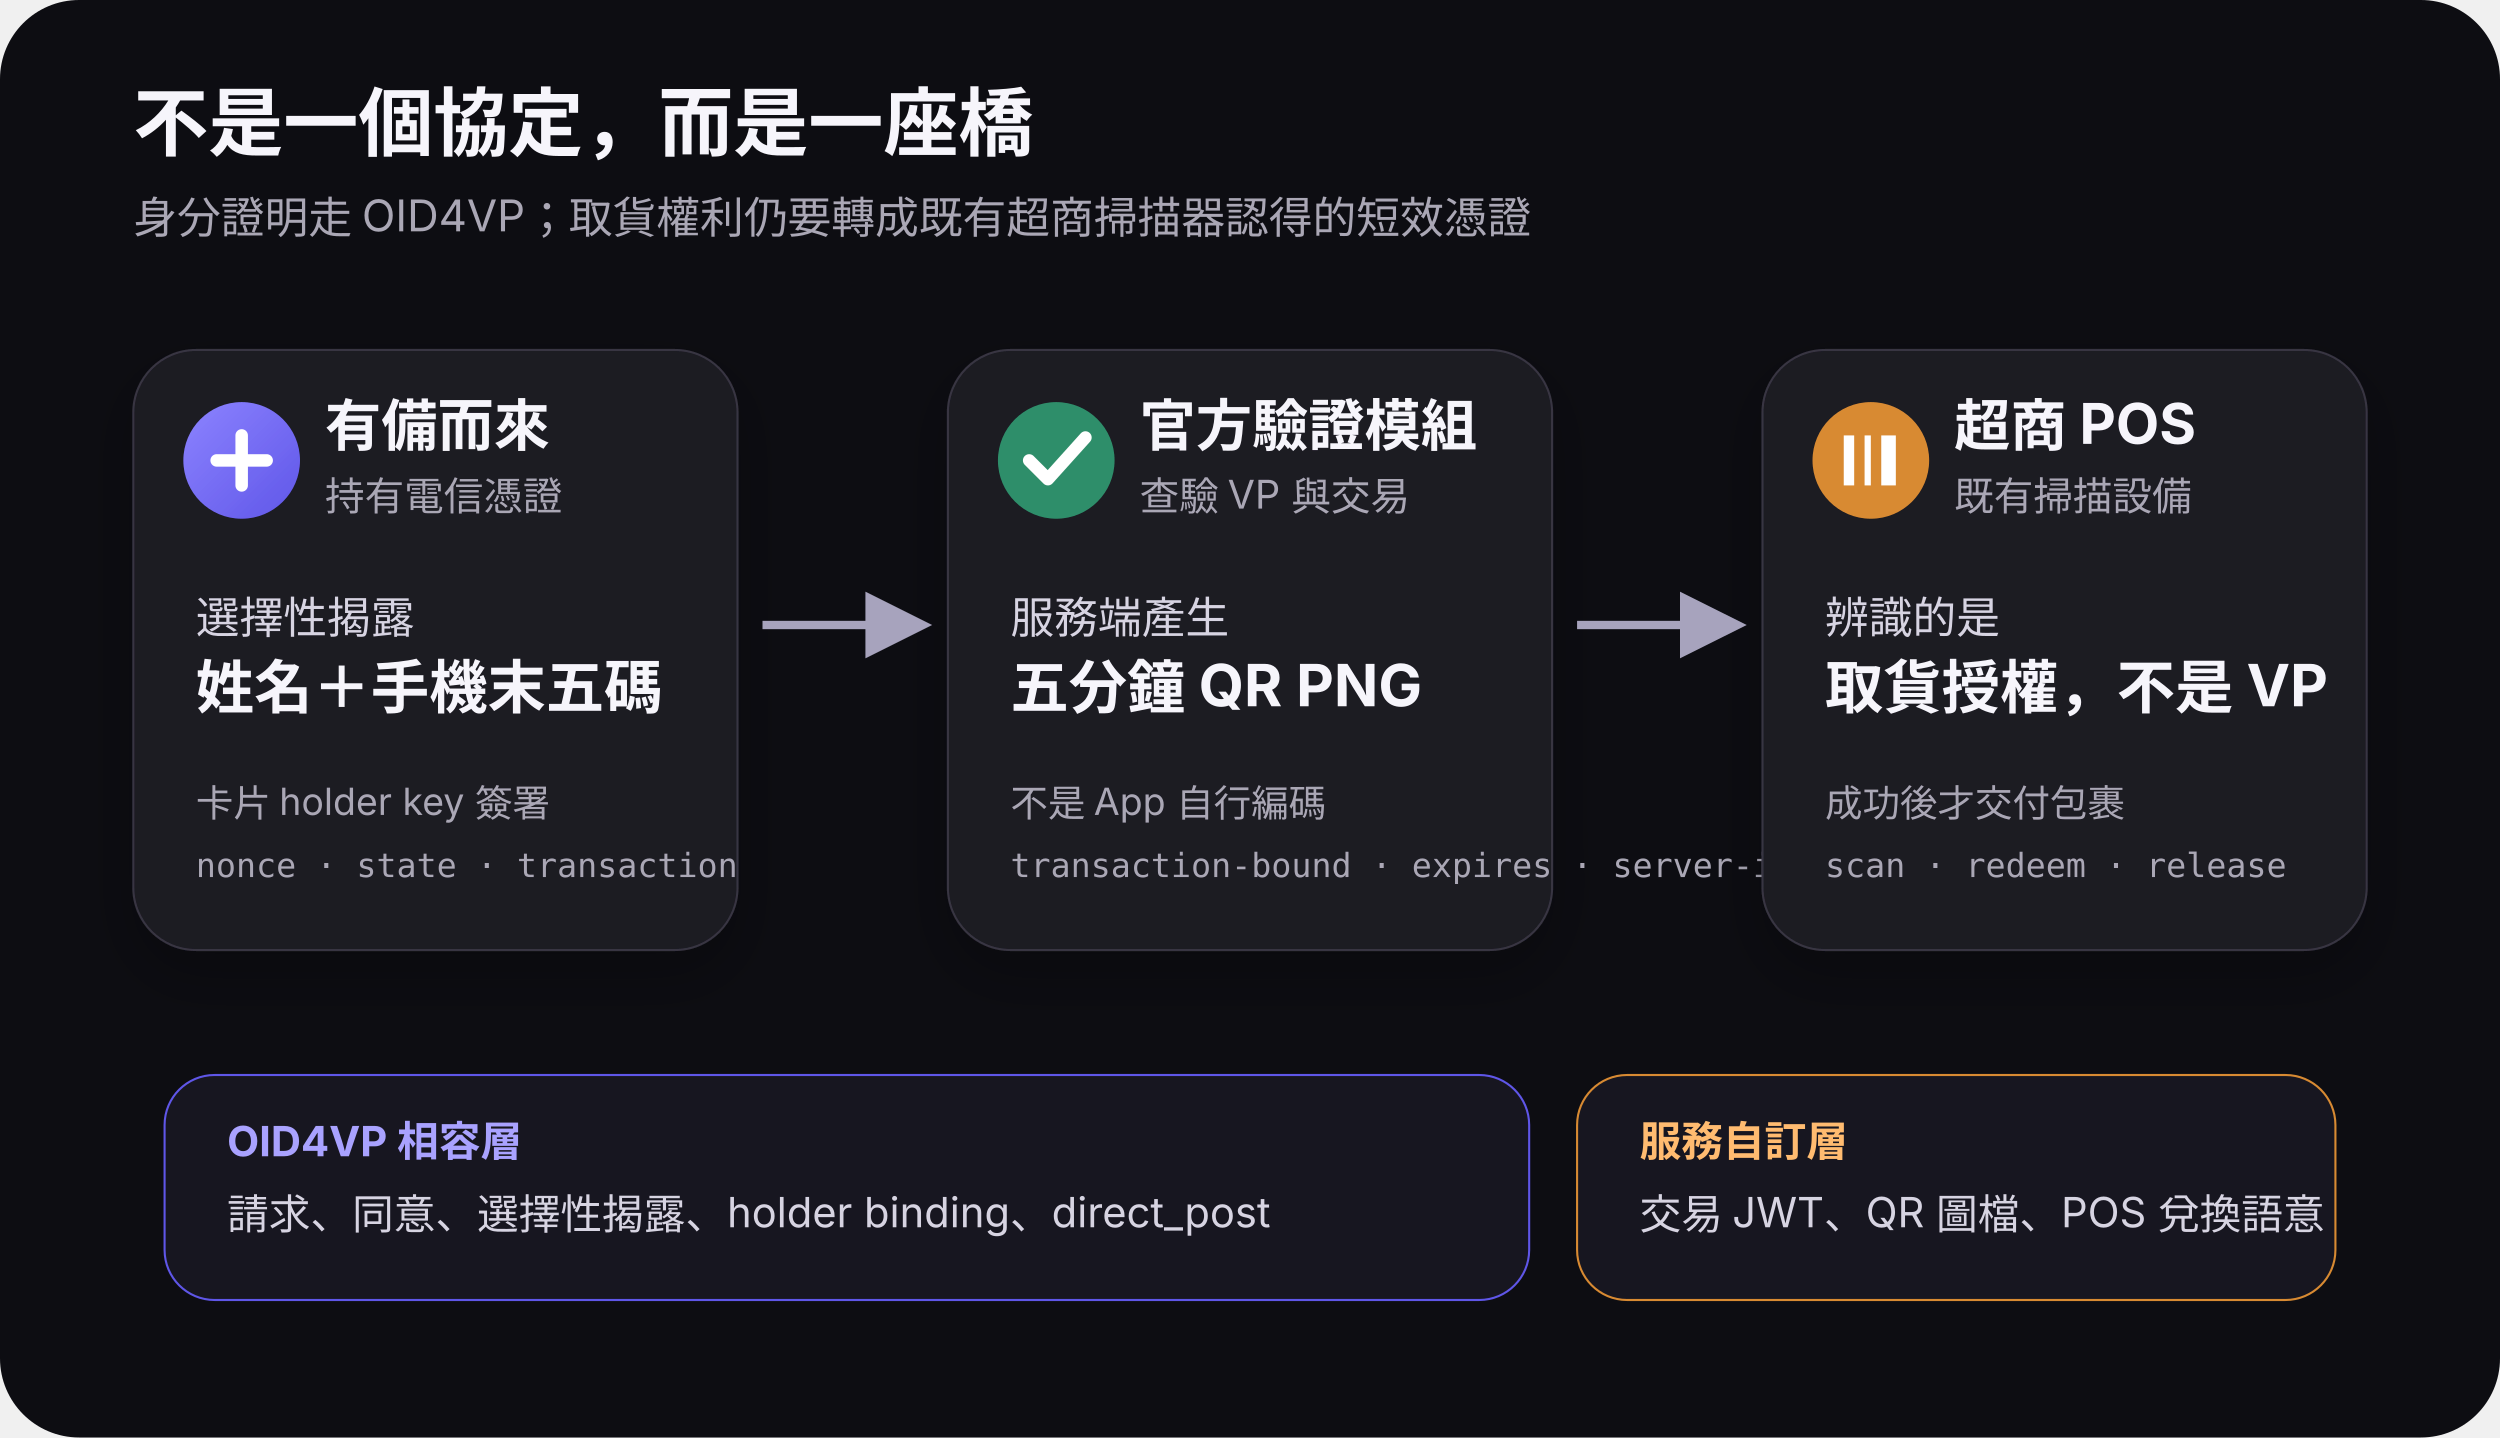
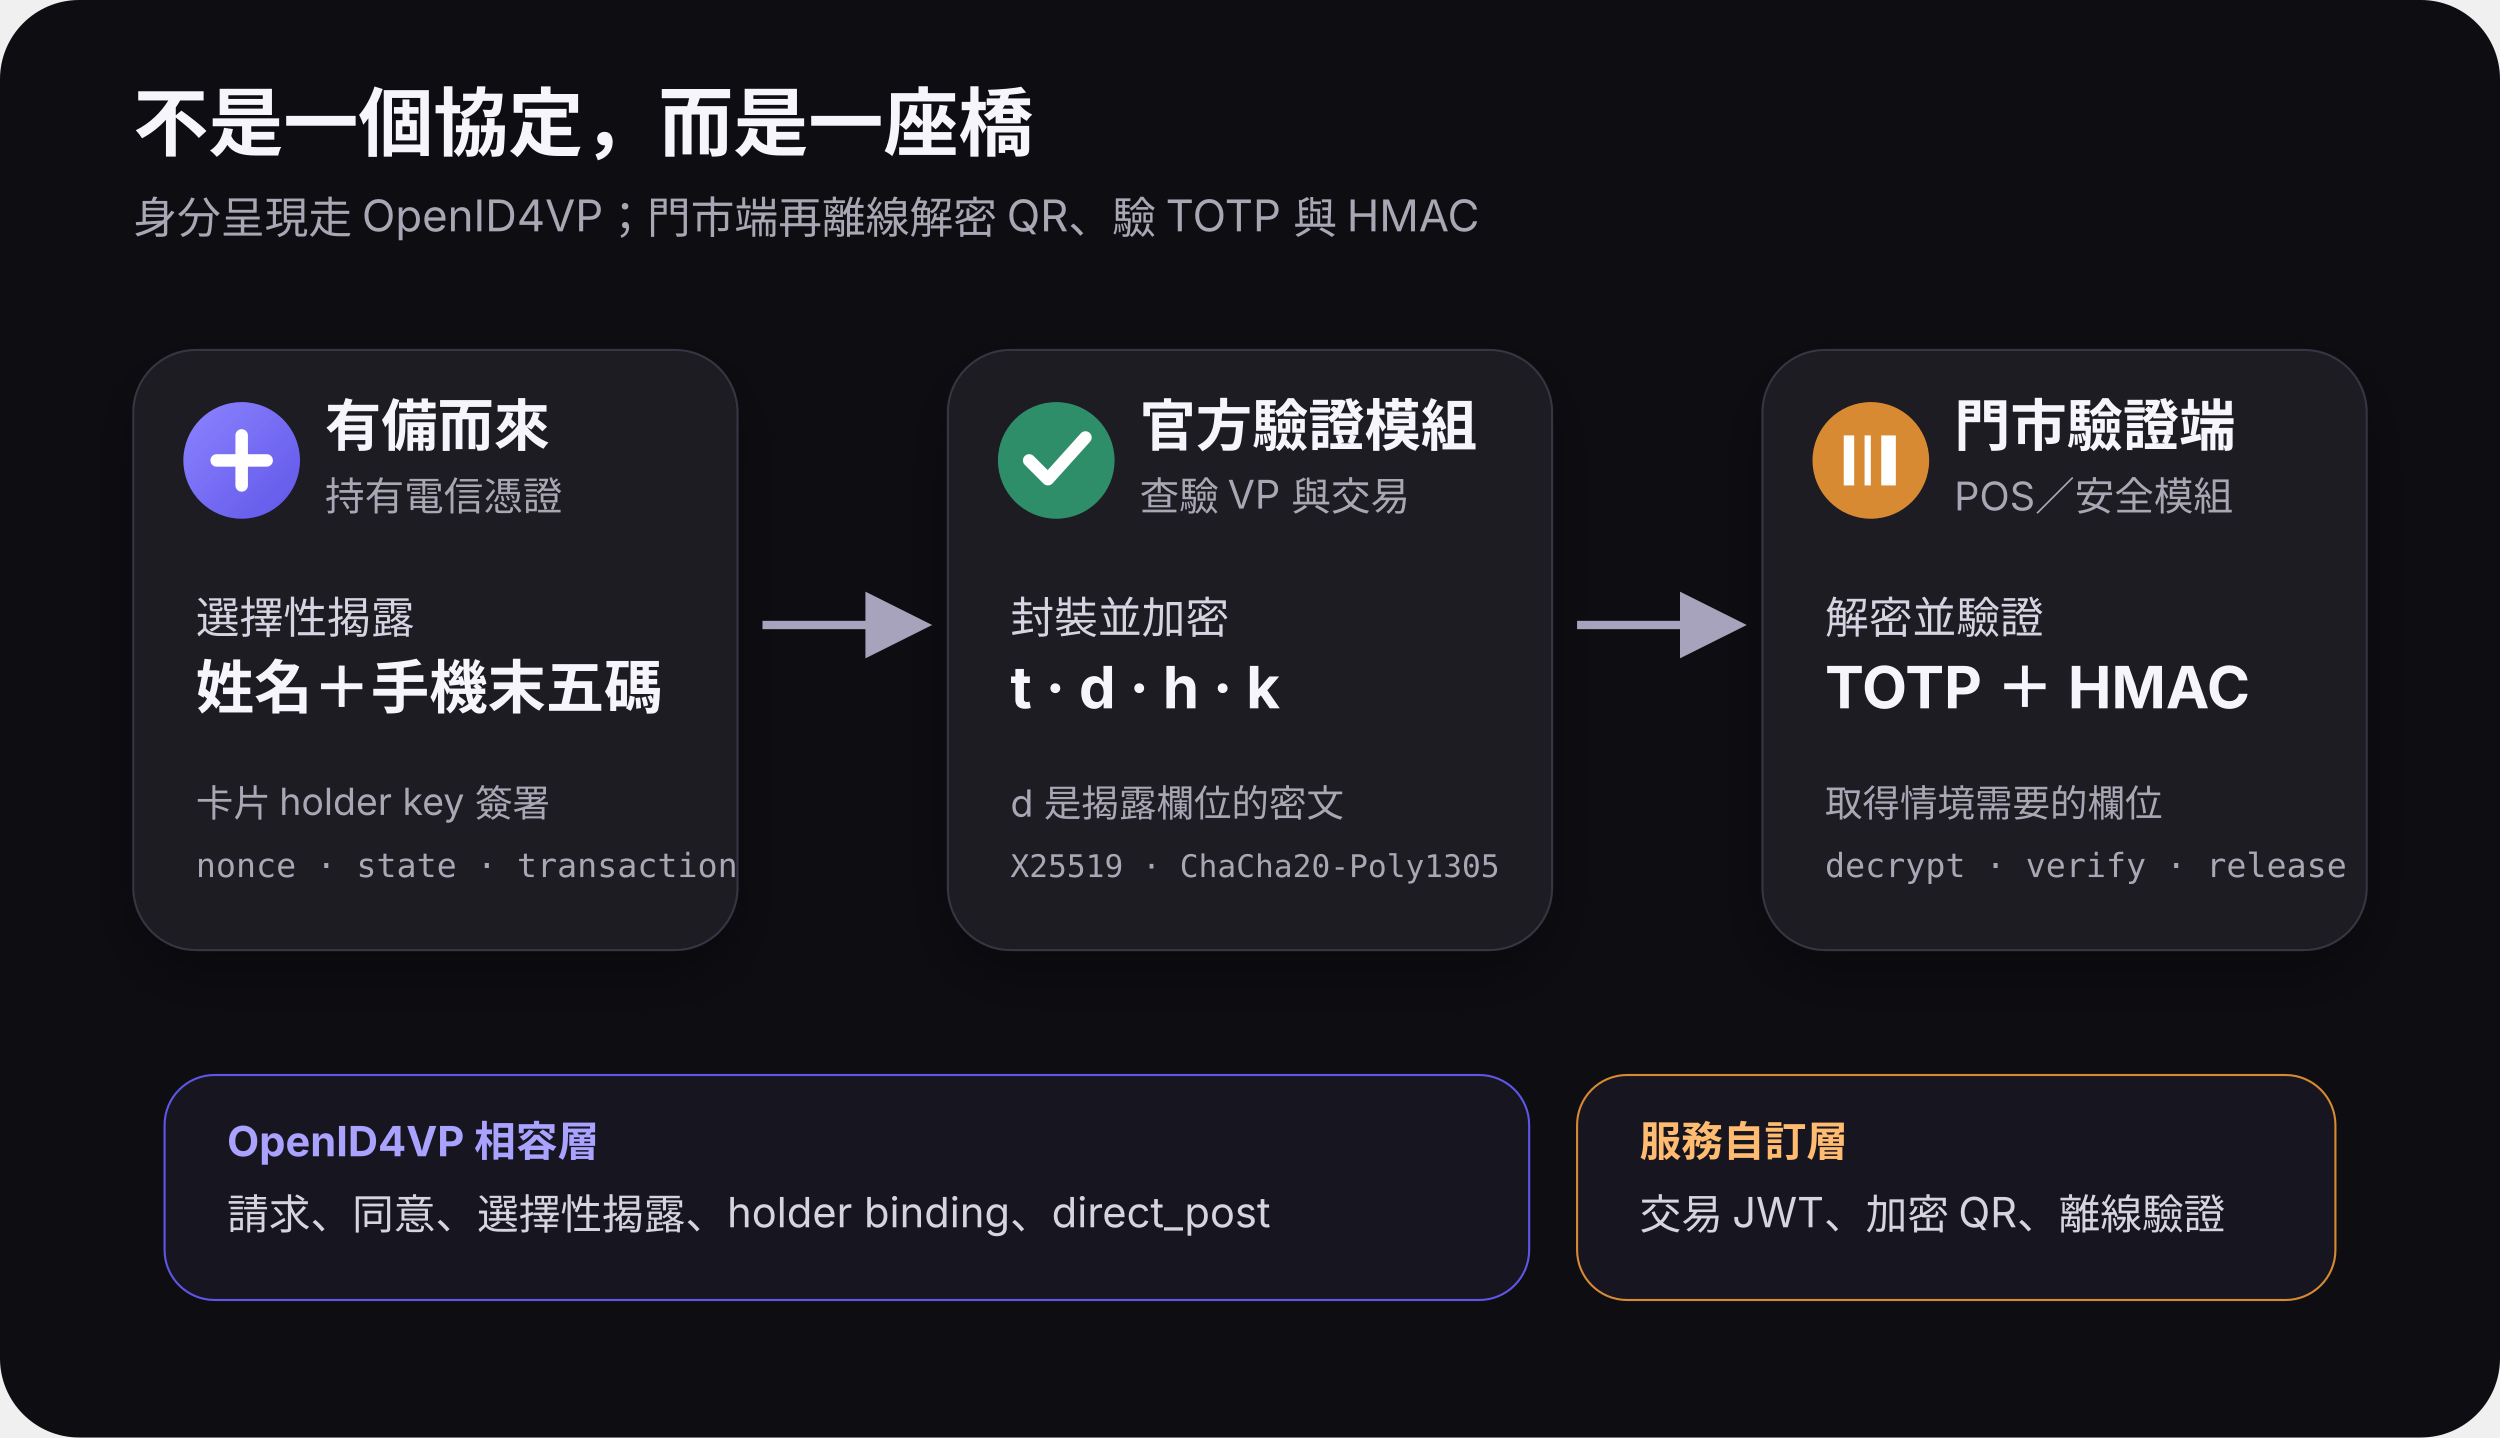
<svg xmlns="http://www.w3.org/2000/svg" viewBox="0 0 1200 690" role="img" aria-labelledby="title desc">
  <defs>
    <linearGradient id="accent" x1="0" y1="0" x2="1" y2="1">
      <stop offset="0" stop-color="#8c83ff" />
      <stop offset="1" stop-color="#5f56e8" />
    </linearGradient>
    <filter id="shadow" x="-20%" y="-20%" width="140%" height="140%">
      <feDropShadow dx="0" dy="12" stdDeviation="14" flood-color="#000" flood-opacity=".25" />
    </filter>
    <marker id="arrow" viewBox="0 0 10 10" refX="8" refY="5" markerWidth="8" markerHeight="8" orient="auto-start-reverse">
      <path d="M 0 0 L 10 5 L 0 10 z" fill="#a7a3bd" />
    </marker>
  </defs>
  <rect width="1200" height="690" rx="38" fill="#0d0d12" />
  <text x="64" y="72" fill="#f6f5fb" font-family="-apple-system,BlinkMacSystemFont,'Noto Sans TC',sans-serif" font-size="36" font-weight="700">不是一個協定，而是一座橋</text>
-   <text x="64" y="112" fill="#aaa7b5" font-family="-apple-system,BlinkMacSystemFont,'Noto Sans TC',sans-serif" font-size="21">身分證明走 OID4VP；取貨權利仍要轉成既有超商掃描器認得的短效憑證</text>
+   <text x="64" y="112" fill="#aaa7b5" font-family="-apple-system,BlinkMacSystemFont,'Noto Sans TC',sans-serif" font-size="21">身分呈現走 OpenID4VP；門市端再離線解密 QR、驗 TOTP 與 HMAC</text>
  <g filter="url(#shadow)">
    <rect x="64" y="168" width="290" height="288" rx="30" fill="#1b1a22" stroke="#383542" />
    <circle cx="116" cy="221" r="28" fill="url(#accent)" />
    <path d="M104 221h24M116 209v24" stroke="#fff" stroke-width="6" stroke-linecap="round" />
    <text x="156" y="214" fill="#f6f5fb" font-family="-apple-system,BlinkMacSystemFont,'Noto Sans TC',sans-serif" font-size="27" font-weight="700">有備而來</text>
    <text x="156" y="245" fill="#aaa7b5" font-family="-apple-system,BlinkMacSystemFont,'Noto Sans TC',sans-serif" font-size="19">持有電信憑證</text>
    <text x="94" y="304" fill="#d7d4e2" font-family="-apple-system,BlinkMacSystemFont,'Noto Sans TC',sans-serif" font-size="21">選擇性揭露</text>
    <text x="94" y="340" fill="#f6f5fb" font-family="-apple-system,BlinkMacSystemFont,'Noto Sans TC',sans-serif" font-size="28" font-weight="650">姓名＋手機末五碼</text>
    <text x="94" y="392" fill="#aaa7b5" font-family="-apple-system,BlinkMacSystemFont,'Noto Sans TC',sans-serif" font-size="18">卡片 holder key 簽署</text>
    <text x="94" y="421" fill="#aaa7b5" font-family="ui-monospace,SFMono-Regular,Menlo,monospace" font-size="16">nonce · state · transaction</text>
  </g>
  <g filter="url(#shadow)">
    <rect x="455" y="168" width="290" height="288" rx="30" fill="#1b1a22" stroke="#383542" />
    <circle cx="507" cy="221" r="28" fill="#2f8e6a" />
    <path d="M494 221l9 9 18-20" fill="none" stroke="#fff" stroke-width="6" stroke-linecap="round" stroke-linejoin="round" />
    <text x="547" y="214" fill="#f6f5fb" font-family="-apple-system,BlinkMacSystemFont,'Noto Sans TC',sans-serif" font-size="27" font-weight="700">官方驗證模組</text>
    <text x="547" y="245" fill="#aaa7b5" font-family="-apple-system,BlinkMacSystemFont,'Noto Sans TC',sans-serif" font-size="19">查驗 VP 與交易</text>
-     <text x="485" y="304" fill="#d7d4e2" font-family="-apple-system,BlinkMacSystemFont,'Noto Sans TC',sans-serif" font-size="21">服務端產生</text>
-     <text x="485" y="340" fill="#f6f5fb" font-family="-apple-system,BlinkMacSystemFont,'Noto Sans TC',sans-serif" font-size="28" font-weight="650">五分鐘 QR PNG</text>
-     <text x="485" y="392" fill="#aaa7b5" font-family="-apple-system,BlinkMacSystemFont,'Noto Sans TC',sans-serif" font-size="18">不是 App 自行編碼</text>
-     <text x="485" y="421" fill="#aaa7b5" font-family="ui-monospace,SFMono-Regular,Menlo,monospace" font-size="16">transaction-bound · expires · server-issued</text>
+     <text x="485" y="304" fill="#d7d4e2" font-family="-apple-system,BlinkMacSystemFont,'Noto Sans TC',sans-serif" font-size="21">封裝並加密</text>
+     <text x="485" y="340" fill="#f6f5fb" font-family="-apple-system,BlinkMacSystemFont,'Noto Sans TC',sans-serif" font-size="28" font-weight="650">t · d · h · k</text>
+     <text x="485" y="392" fill="#aaa7b5" font-family="-apple-system,BlinkMacSystemFont,'Noto Sans TC',sans-serif" font-size="18">d 是揭露欄位的密文</text>
+     <text x="485" y="421" fill="#aaa7b5" font-family="ui-monospace,SFMono-Regular,Menlo,monospace" font-size="15">X25519 · ChaCha20-Poly1305</text>
  </g>
  <g filter="url(#shadow)">
    <rect x="846" y="168" width="290" height="288" rx="30" fill="#1b1a22" stroke="#383542" />
    <circle cx="898" cy="221" r="28" fill="#d88a32" />
    <path d="M885 209h5v24h-5zm10 0h3v24h-3zm8 0h7v24h-7z" fill="#fff" />
-     <text x="938" y="214" fill="#f6f5fb" font-family="-apple-system,BlinkMacSystemFont,'Noto Sans TC',sans-serif" font-size="27" font-weight="700">超商 POS</text>
-     <text x="938" y="245" fill="#aaa7b5" font-family="-apple-system,BlinkMacSystemFont,'Noto Sans TC',sans-serif" font-size="19">既有掃描設備</text>
-     <text x="876" y="304" fill="#d7d4e2" font-family="-apple-system,BlinkMacSystemFont,'Noto Sans TC',sans-serif" font-size="21">辨識的是</text>
-     <text x="876" y="340" fill="#f6f5fb" font-family="-apple-system,BlinkMacSystemFont,'Noto Sans TC',sans-serif" font-size="28" font-weight="650">取貨授權，不是 VP</text>
-     <text x="876" y="392" fill="#aaa7b5" font-family="-apple-system,BlinkMacSystemFont,'Noto Sans TC',sans-serif" font-size="18">成功後才交付包裹</text>
-     <text x="876" y="421" fill="#aaa7b5" font-family="ui-monospace,SFMono-Regular,Menlo,monospace" font-size="16">scan · redeem · release</text>
+     <text x="938" y="214" fill="#f6f5fb" font-family="-apple-system,BlinkMacSystemFont,'Noto Sans TC',sans-serif" font-size="27" font-weight="700">門市驗證端</text>
+     <text x="938" y="245" fill="#aaa7b5" font-family="-apple-system,BlinkMacSystemFont,'Noto Sans TC',sans-serif" font-size="19">POS／安全模組</text>
+     <text x="876" y="304" fill="#d7d4e2" font-family="-apple-system,BlinkMacSystemFont,'Noto Sans TC',sans-serif" font-size="21">解密並驗證</text>
+     <text x="876" y="340" fill="#f6f5fb" font-family="-apple-system,BlinkMacSystemFont,'Noto Sans TC',sans-serif" font-size="28" font-weight="650">TOTP ＋ HMAC</text>
+     <text x="876" y="392" fill="#aaa7b5" font-family="-apple-system,BlinkMacSystemFont,'Noto Sans TC',sans-serif" font-size="18">取得情境需要的欄位</text>
+     <text x="876" y="421" fill="#aaa7b5" font-family="ui-monospace,SFMono-Regular,Menlo,monospace" font-size="16">decrypt · verify · release</text>
  </g>
  <path d="M366 300h75" stroke="#a7a3bd" stroke-width="4" marker-end="url(#arrow)" />
  <path d="M757 300h75" stroke="#a7a3bd" stroke-width="4" marker-end="url(#arrow)" />
  <rect x="79" y="516" width="655" height="108" rx="24" fill="#171620" stroke="#5f56e8" />
-   <text x="109" y="555" fill="#a9a2ff" font-family="-apple-system,BlinkMacSystemFont,'Noto Sans TC',sans-serif" font-size="20" font-weight="700">OID4VP 相容層</text>
+   <text x="109" y="555" fill="#a9a2ff" font-family="-apple-system,BlinkMacSystemFont,'Noto Sans TC',sans-serif" font-size="20" font-weight="700">OpenID4VP 相容層</text>
  <text x="109" y="590" fill="#d7d4e2" font-family="-apple-system,BlinkMacSystemFont,'Noto Sans TC',sans-serif" font-size="20">請求、同意、選擇性揭露、holder binding、direct_post</text>
  <rect x="757" y="516" width="364" height="108" rx="24" fill="#171620" stroke="#d88a32" />
  <text x="787" y="555" fill="#ffbb70" font-family="-apple-system,BlinkMacSystemFont,'Noto Sans TC',sans-serif" font-size="20" font-weight="700">服務自訂層</text>
-   <text x="787" y="590" fill="#d7d4e2" font-family="-apple-system,BlinkMacSystemFont,'Noto Sans TC',sans-serif" font-size="20">交易 JWT、QR 圖檔、POS 兌換語意</text>
+   <text x="787" y="590" fill="#d7d4e2" font-family="-apple-system,BlinkMacSystemFont,'Noto Sans TC',sans-serif" font-size="20">交易 JWT、加密 QR、離線驗證</text>
</svg>
